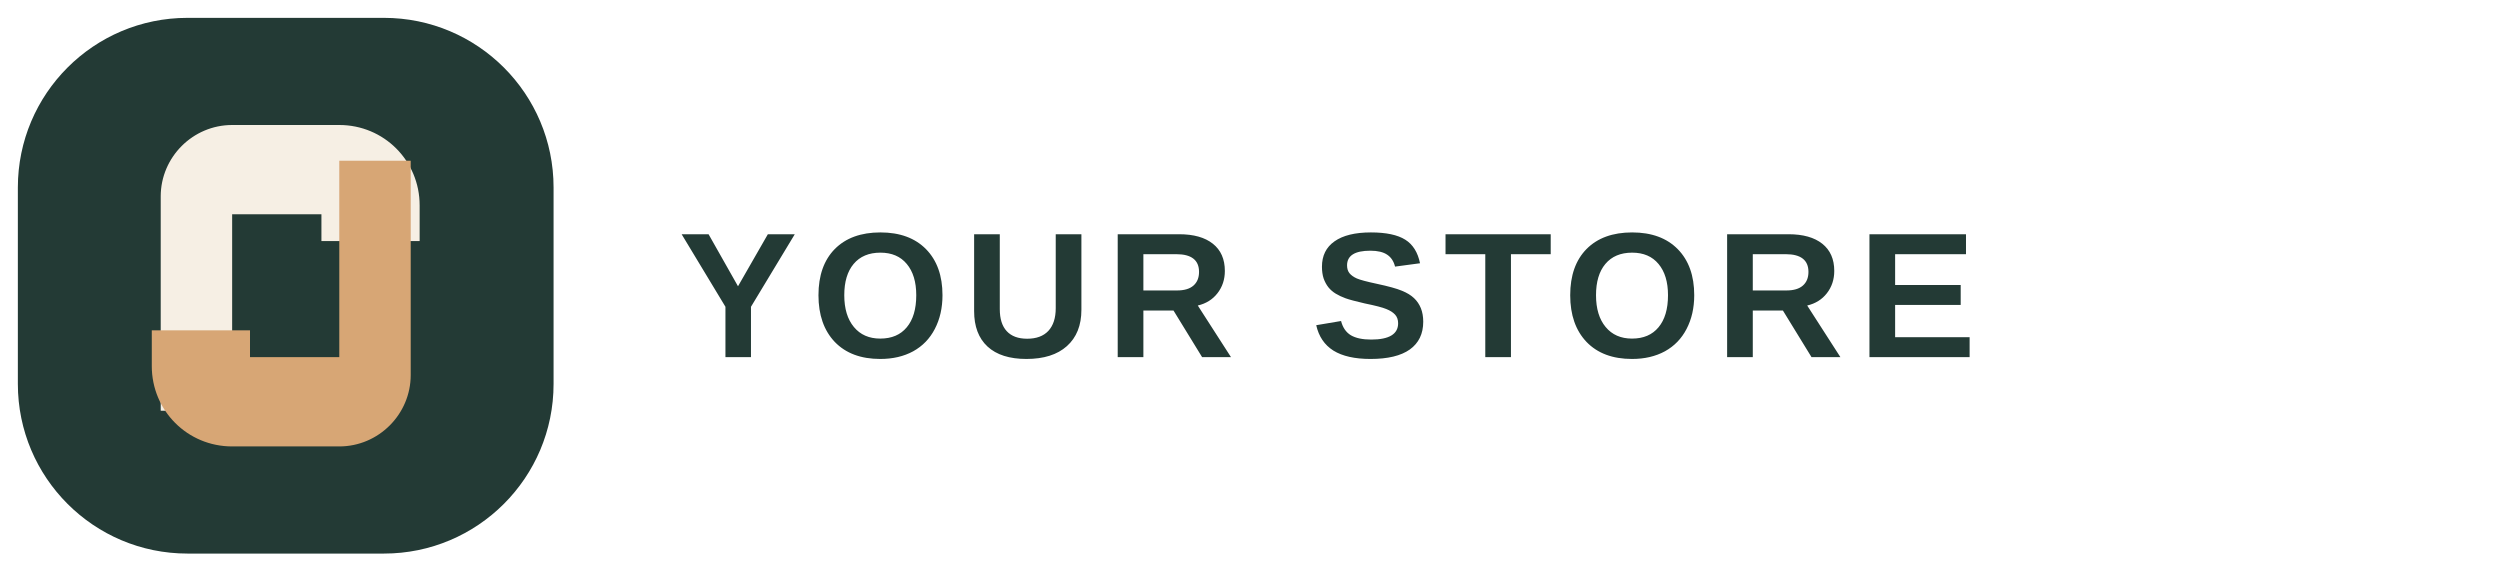
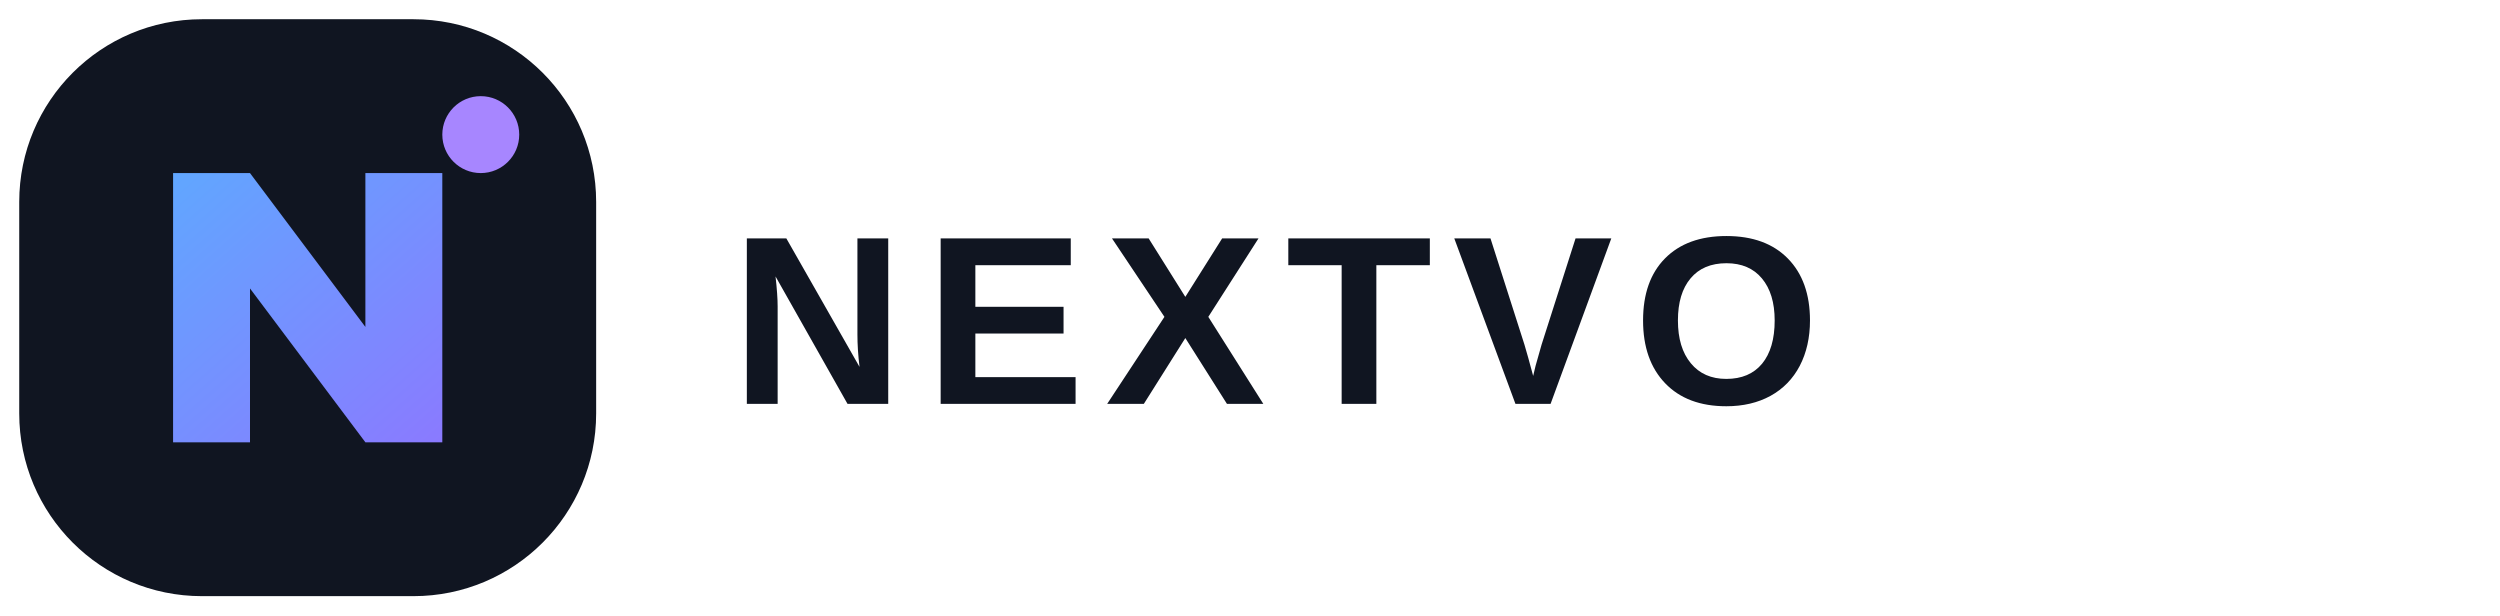
- <svg xmlns="http://www.w3.org/2000/svg" viewBox="0 0 280 64" role="img" aria-labelledby="t">
-   <rect x="2" y="2" width="60" height="60" rx="19" fill="#233a35" />
-   <path d="M18 22c0-4.4 3.6-8 8-8h12c5 0 9 4 9 9v4H36v-3H26v22h-8V22Z" fill="#f6efe4" />
-   <path d="M46 42c0 4.4-3.6 8-8 8H26c-5 0-9-4-9-9v-4h11v3h10V18h8v24Z" fill="#d7a675" />
-   <text x="76" y="40" font-family="Arial,sans-serif" font-size="20" font-weight="700" letter-spacing="1.5" fill="#233a35">YOUR STORE</text>
+ <svg xmlns="http://www.w3.org/2000/svg" viewBox="0 0 260 64" role="img" aria-labelledby="title">
+   <defs>
+     <linearGradient id="mark" x1="10" y1="6" x2="56" y2="58" gradientUnits="userSpaceOnUse">
+       <stop stop-color="#51b7ff" />
+       <stop offset="1" stop-color="#9b68ff" />
+     </linearGradient>
+   </defs>
+   <rect x="2" y="2" width="60" height="60" rx="19" fill="#101521" />
+   <path d="M18 46V18h8l12 16V18h8v28h-8L26 30v16h-8Z" fill="url(#mark)" />
+   <circle cx="50" cy="14" r="4" fill="#a786ff" />
+   <text x="76" y="42" font-family="Arial,sans-serif" font-size="25" font-weight="700" letter-spacing="2.1" fill="#101521">NEXTVO</text>
</svg>
